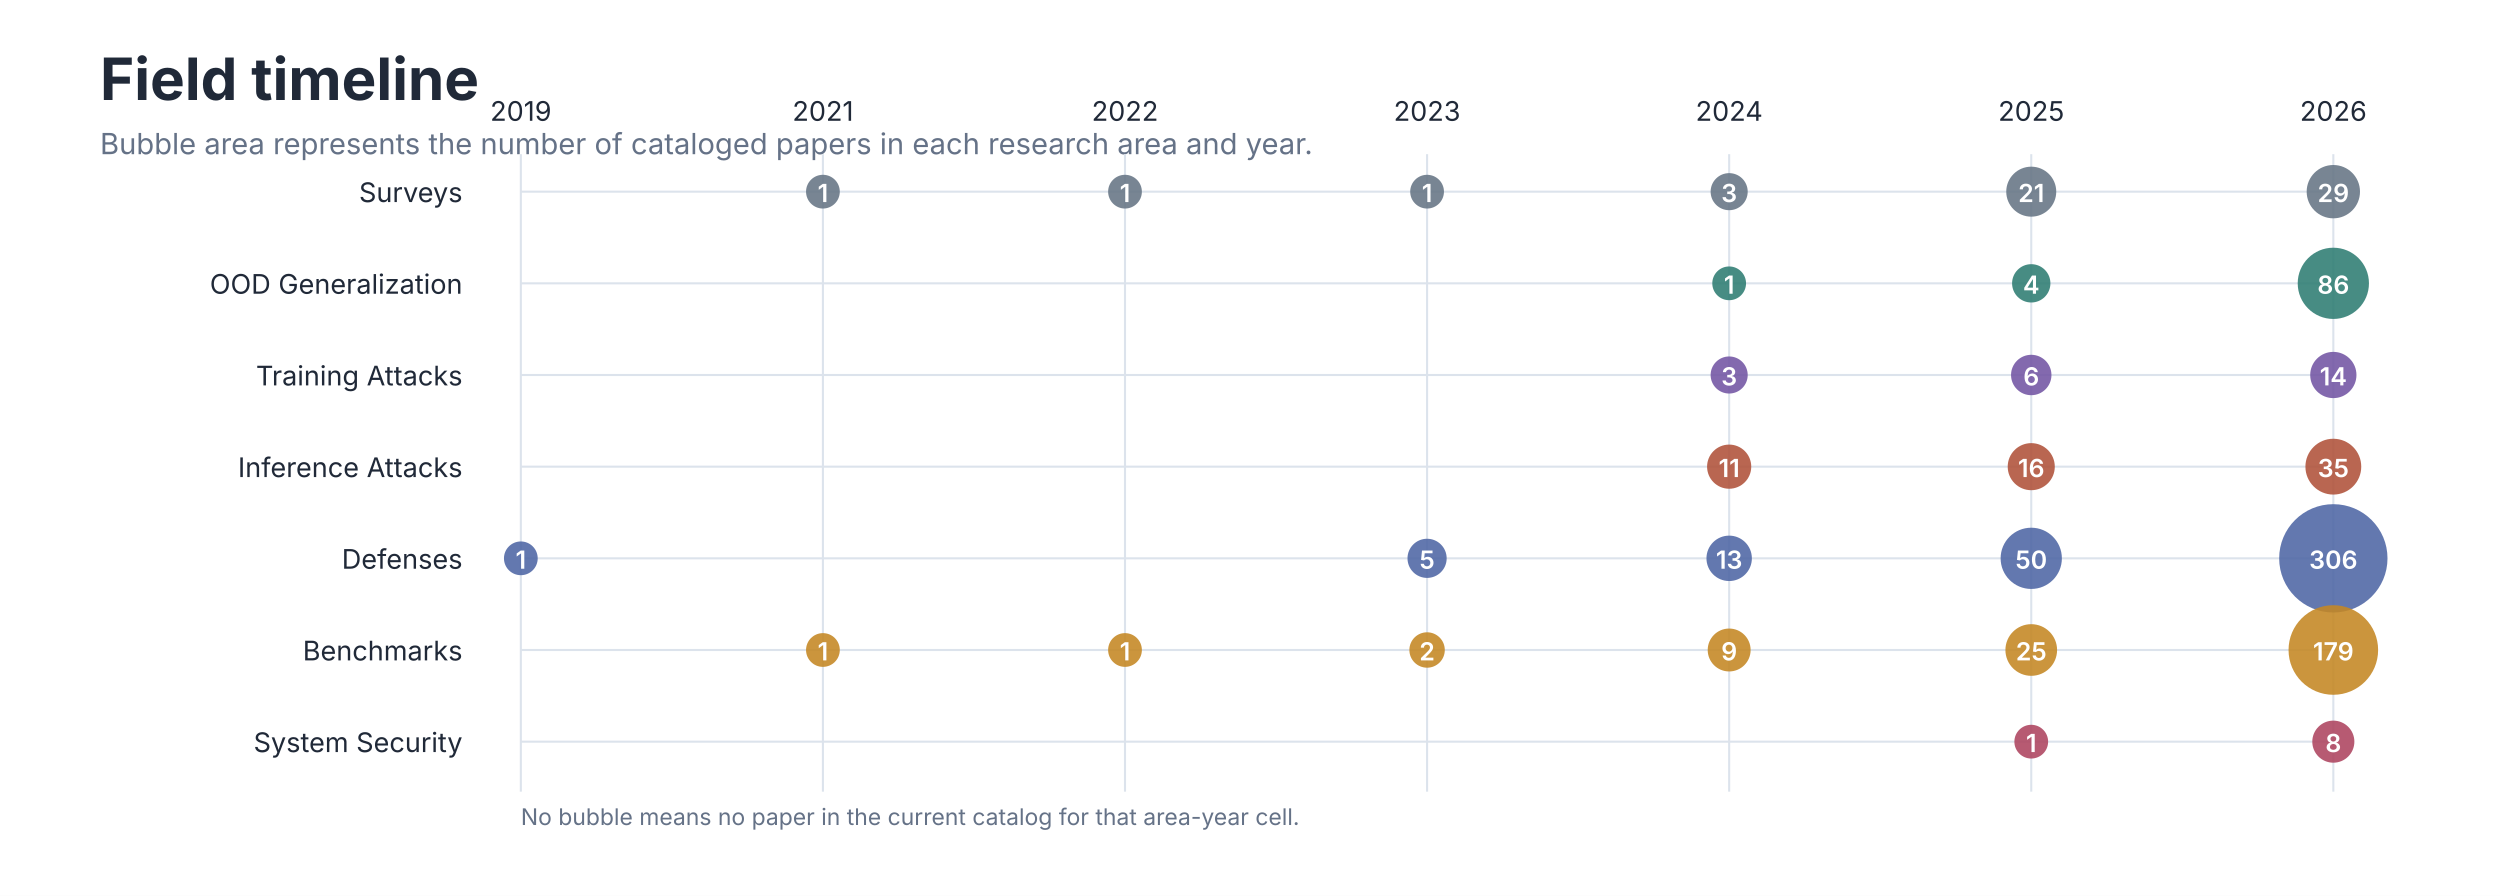
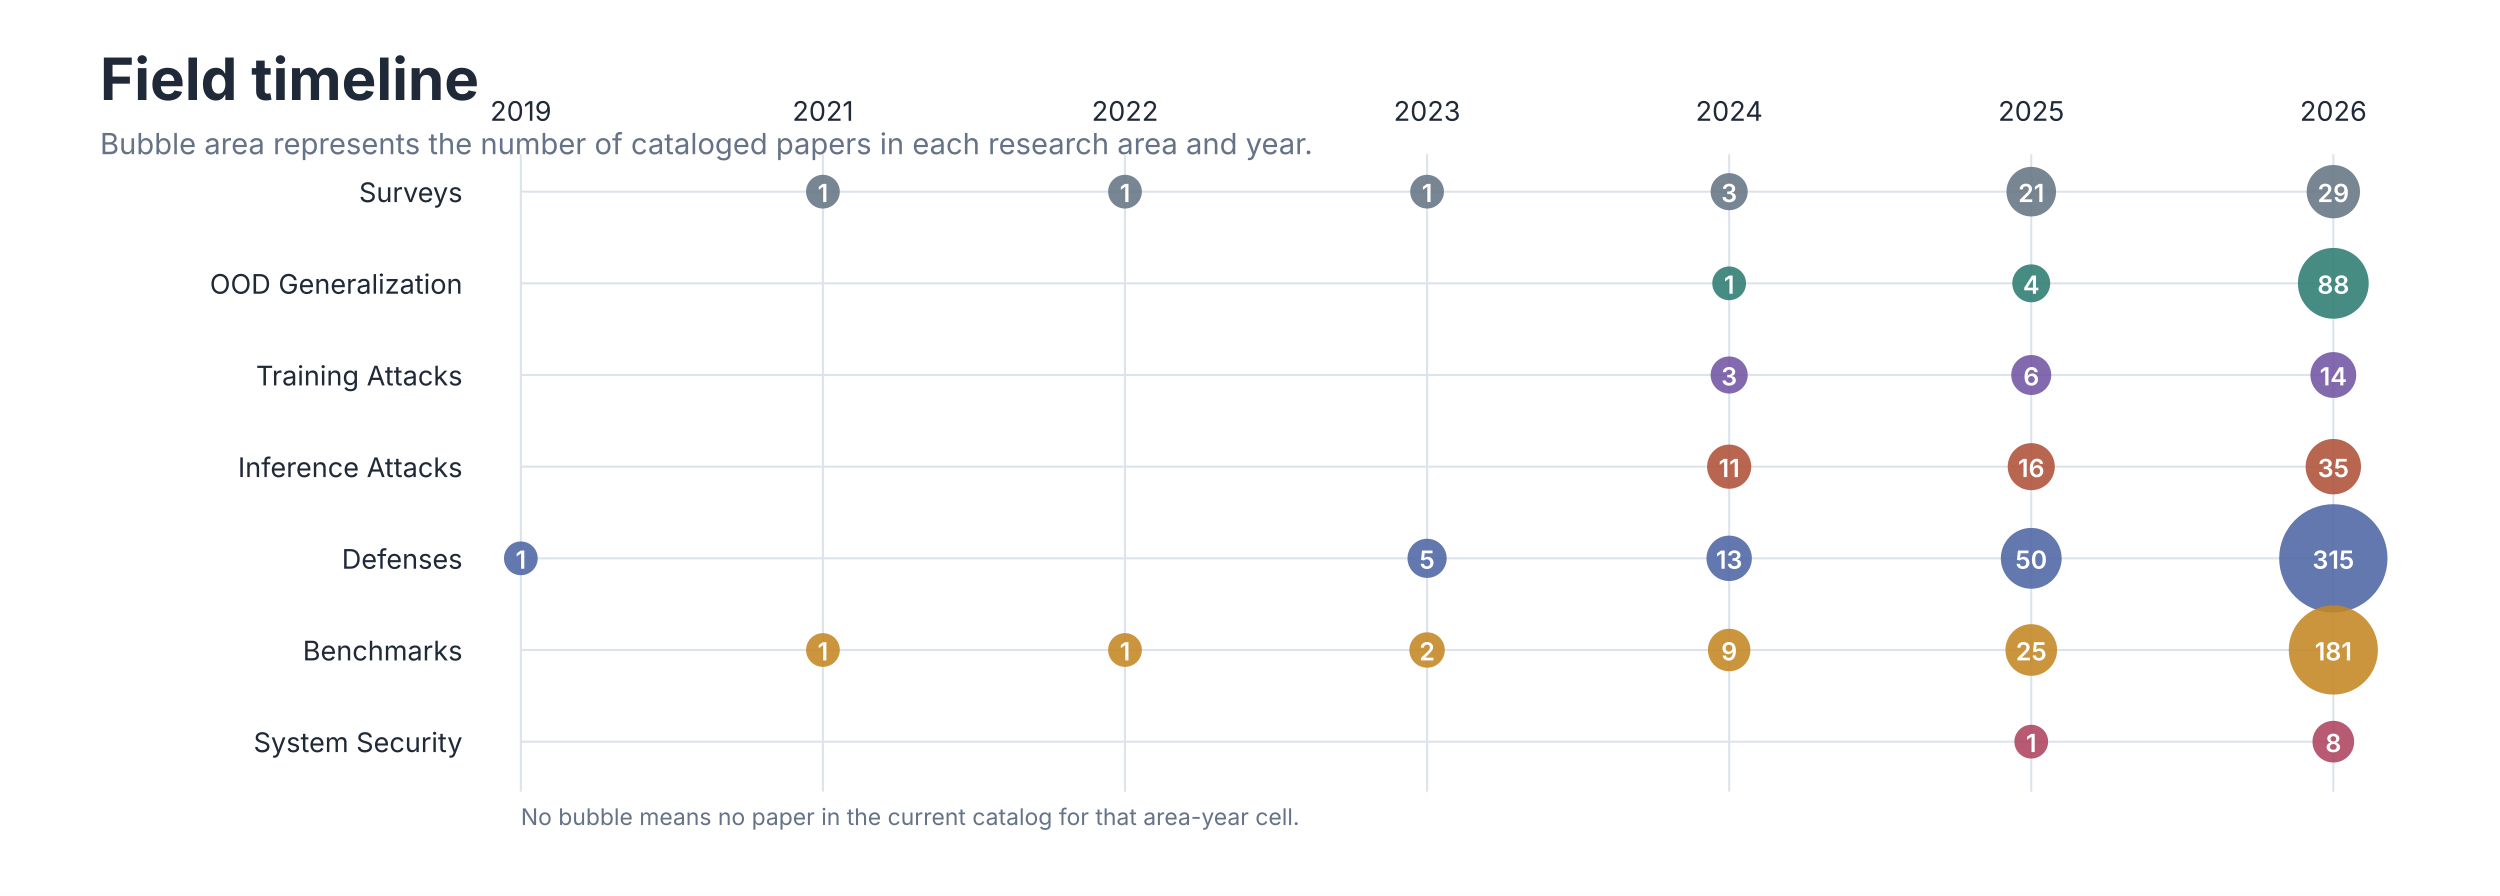
<svg xmlns="http://www.w3.org/2000/svg" role="img" aria-labelledby="title desc" viewBox="0 0 1200 430">
  <style>
text { font-family: -apple-system, BlinkMacSystemFont, 'Segoe UI', sans-serif; }
.title { font-size: 28px; font-weight: 650; fill: #202938; }
.subtitle { font-size: 14px; fill: #657287; }
.axis { font-size: 13px; fill: #657287; }
.label { font-size: 13px; fill: #202938; }
.small { font-size: 11px; fill: #657287; }
</style>
  <rect width="1200" height="430" fill="#FFFFFF" />
  <text class="title" x="48" y="48">Field timeline</text>
  <text class="subtitle" x="48" y="74">Bubble area represents the number of cataloged papers in each research area and year.</text>
  <line x1="250.0" y1="74" x2="250.0" y2="380" stroke="#DCE3EC" />
  <text class="label" x="250.0" y="58" text-anchor="middle">2019</text>
  <line x1="395.0" y1="74" x2="395.0" y2="380" stroke="#DCE3EC" />
  <text class="label" x="395.0" y="58" text-anchor="middle">2021</text>
  <line x1="540.0" y1="74" x2="540.0" y2="380" stroke="#DCE3EC" />
  <text class="label" x="540.0" y="58" text-anchor="middle">2022</text>
  <line x1="685.0" y1="74" x2="685.0" y2="380" stroke="#DCE3EC" />
  <text class="label" x="685.0" y="58" text-anchor="middle">2023</text>
  <line x1="830.0" y1="74" x2="830.0" y2="380" stroke="#DCE3EC" />
  <text class="label" x="830.0" y="58" text-anchor="middle">2024</text>
  <line x1="975.0" y1="74" x2="975.0" y2="380" stroke="#DCE3EC" />
  <text class="label" x="975.0" y="58" text-anchor="middle">2025</text>
  <line x1="1120.0" y1="74" x2="1120.0" y2="380" stroke="#DCE3EC" />
  <text class="label" x="1120.0" y="58" text-anchor="middle">2026</text>
  <text class="label" x="222" y="97" text-anchor="end">Surveys</text>
  <line x1="250" y1="92" x2="1120" y2="92" stroke="#DCE3EC" />
  <circle cx="395.0" cy="92" r="8.1" fill="#667585" fill-opacity="0.88" />
  <text x="395.0" y="97" text-anchor="middle" font-size="12" font-weight="600" fill="#FFFFFF">1</text>
  <circle cx="540.0" cy="92" r="8.1" fill="#667585" fill-opacity="0.88" />
  <text x="540.0" y="97" text-anchor="middle" font-size="12" font-weight="600" fill="#FFFFFF">1</text>
  <circle cx="685.0" cy="92" r="8.1" fill="#667585" fill-opacity="0.88" />
  <text x="685.0" y="97" text-anchor="middle" font-size="12" font-weight="600" fill="#FFFFFF">1</text>
  <circle cx="830.0" cy="92" r="8.9" fill="#667585" fill-opacity="0.88" />
  <text x="830.0" y="97" text-anchor="middle" font-size="12" font-weight="600" fill="#FFFFFF">3</text>
-   <circle cx="975.0" cy="92" r="12.0" fill="#667585" fill-opacity="0.88" />
+   <circle cx="975.0" cy="92" r="11.9" fill="#667585" fill-opacity="0.88" />
  <text x="975.0" y="97" text-anchor="middle" font-size="12" font-weight="600" fill="#FFFFFF">21</text>
  <circle cx="1120.0" cy="92" r="12.8" fill="#667585" fill-opacity="0.88" />
  <text x="1120.0" y="97" text-anchor="middle" font-size="12" font-weight="600" fill="#FFFFFF">29</text>
  <text class="label" x="222" y="141" text-anchor="end">OOD Generalization</text>
  <line x1="250" y1="136" x2="1120" y2="136" stroke="#DCE3EC" />
  <circle cx="830.0" cy="136" r="8.1" fill="#2F7D73" fill-opacity="0.88" />
  <text x="830.0" y="141" text-anchor="middle" font-size="12" font-weight="600" fill="#FFFFFF">1</text>
-   <circle cx="975.0" cy="136" r="9.2" fill="#2F7D73" fill-opacity="0.88" />
+   <circle cx="975.0" cy="136" r="9.1" fill="#2F7D73" fill-opacity="0.88" />
  <text x="975.0" y="141" text-anchor="middle" font-size="12" font-weight="600" fill="#FFFFFF">4</text>
-   <circle cx="1120.0" cy="136" r="17.1" fill="#2F7D73" fill-opacity="0.88" />
-   <text x="1120.0" y="141" text-anchor="middle" font-size="12" font-weight="600" fill="#FFFFFF">86</text>
+   <circle cx="1120.0" cy="136" r="17.0" fill="#2F7D73" fill-opacity="0.88" />
+   <text x="1120.0" y="141" text-anchor="middle" font-size="12" font-weight="600" fill="#FFFFFF">88</text>
  <text class="label" x="222" y="185" text-anchor="end">Training Attacks</text>
  <line x1="250" y1="180" x2="1120" y2="180" stroke="#DCE3EC" />
  <circle cx="830.0" cy="180" r="8.9" fill="#7356A3" fill-opacity="0.88" />
  <text x="830.0" y="185" text-anchor="middle" font-size="12" font-weight="600" fill="#FFFFFF">3</text>
-   <circle cx="975.0" cy="180" r="9.7" fill="#7356A3" fill-opacity="0.88" />
+   <circle cx="975.0" cy="180" r="9.6" fill="#7356A3" fill-opacity="0.88" />
  <text x="975.0" y="185" text-anchor="middle" font-size="12" font-weight="600" fill="#FFFFFF">6</text>
-   <circle cx="1120.0" cy="180" r="11.1" fill="#7356A3" fill-opacity="0.88" />
+   <circle cx="1120.0" cy="180" r="11.0" fill="#7356A3" fill-opacity="0.88" />
  <text x="1120.0" y="185" text-anchor="middle" font-size="12" font-weight="600" fill="#FFFFFF">14</text>
  <text class="label" x="222" y="229" text-anchor="end">Inference Attacks</text>
  <line x1="250" y1="224" x2="1120" y2="224" stroke="#DCE3EC" />
  <circle cx="830.0" cy="224" r="10.6" fill="#B0523A" fill-opacity="0.88" />
  <text x="830.0" y="229" text-anchor="middle" font-size="12" font-weight="600" fill="#FFFFFF">11</text>
  <circle cx="975.0" cy="224" r="11.3" fill="#B0523A" fill-opacity="0.88" />
  <text x="975.0" y="229" text-anchor="middle" font-size="12" font-weight="600" fill="#FFFFFF">16</text>
-   <circle cx="1120.0" cy="224" r="13.4" fill="#B0523A" fill-opacity="0.88" />
+   <circle cx="1120.0" cy="224" r="13.3" fill="#B0523A" fill-opacity="0.88" />
  <text x="1120.0" y="229" text-anchor="middle" font-size="12" font-weight="600" fill="#FFFFFF">35</text>
  <text class="label" x="222" y="273" text-anchor="end">Defenses</text>
  <line x1="250" y1="268" x2="1120" y2="268" stroke="#DCE3EC" />
  <circle cx="250.0" cy="268" r="8.1" fill="#4F67A5" fill-opacity="0.88" />
  <text x="250.0" y="273" text-anchor="middle" font-size="12" font-weight="600" fill="#FFFFFF">1</text>
  <circle cx="685.0" cy="268" r="9.4" fill="#4F67A5" fill-opacity="0.88" />
  <text x="685.0" y="273" text-anchor="middle" font-size="12" font-weight="600" fill="#FFFFFF">5</text>
  <circle cx="830.0" cy="268" r="10.9" fill="#4F67A5" fill-opacity="0.88" />
  <text x="830.0" y="273" text-anchor="middle" font-size="12" font-weight="600" fill="#FFFFFF">13</text>
-   <circle cx="975.0" cy="268" r="14.7" fill="#4F67A5" fill-opacity="0.88" />
+   <circle cx="975.0" cy="268" r="14.6" fill="#4F67A5" fill-opacity="0.88" />
  <text x="975.0" y="273" text-anchor="middle" font-size="12" font-weight="600" fill="#FFFFFF">50</text>
  <circle cx="1120.0" cy="268" r="26.0" fill="#4F67A5" fill-opacity="0.88" />
-   <text x="1120.0" y="273" text-anchor="middle" font-size="12" font-weight="600" fill="#FFFFFF">306</text>
+   <text x="1120.0" y="273" text-anchor="middle" font-size="12" font-weight="600" fill="#FFFFFF">315</text>
  <text class="label" x="222" y="317" text-anchor="end">Benchmarks</text>
  <line x1="250" y1="312" x2="1120" y2="312" stroke="#DCE3EC" />
  <circle cx="395.0" cy="312" r="8.1" fill="#C48724" fill-opacity="0.88" />
  <text x="395.0" y="317" text-anchor="middle" font-size="12" font-weight="600" fill="#FFFFFF">1</text>
  <circle cx="540.0" cy="312" r="8.1" fill="#C48724" fill-opacity="0.88" />
  <text x="540.0" y="317" text-anchor="middle" font-size="12" font-weight="600" fill="#FFFFFF">1</text>
  <circle cx="685.0" cy="312" r="8.5" fill="#C48724" fill-opacity="0.88" />
  <text x="685.0" y="317" text-anchor="middle" font-size="12" font-weight="600" fill="#FFFFFF">2</text>
-   <circle cx="830.0" cy="312" r="10.3" fill="#C48724" fill-opacity="0.88" />
+   <circle cx="830.0" cy="312" r="10.2" fill="#C48724" fill-opacity="0.88" />
  <text x="830.0" y="317" text-anchor="middle" font-size="12" font-weight="600" fill="#FFFFFF">9</text>
  <circle cx="975.0" cy="312" r="12.4" fill="#C48724" fill-opacity="0.88" />
  <text x="975.0" y="317" text-anchor="middle" font-size="12" font-weight="600" fill="#FFFFFF">25</text>
-   <circle cx="1120.0" cy="312" r="21.5" fill="#C48724" fill-opacity="0.88" />
-   <text x="1120.0" y="317" text-anchor="middle" font-size="12" font-weight="600" fill="#FFFFFF">179</text>
+   <circle cx="1120.0" cy="312" r="21.4" fill="#C48724" fill-opacity="0.88" />
+   <text x="1120.0" y="317" text-anchor="middle" font-size="12" font-weight="600" fill="#FFFFFF">181</text>
  <text class="label" x="222" y="361" text-anchor="end">System Security</text>
  <line x1="250" y1="356" x2="1120" y2="356" stroke="#DCE3EC" />
  <circle cx="975.0" cy="356" r="8.1" fill="#AE4560" fill-opacity="0.88" />
  <text x="975.0" y="361" text-anchor="middle" font-size="12" font-weight="600" fill="#FFFFFF">1</text>
-   <circle cx="1120.0" cy="356" r="10.1" fill="#AE4560" fill-opacity="0.88" />
+   <circle cx="1120.0" cy="356" r="10.0" fill="#AE4560" fill-opacity="0.88" />
  <text x="1120.0" y="361" text-anchor="middle" font-size="12" font-weight="600" fill="#FFFFFF">8</text>
  <text class="small" x="250" y="396">No bubble means no paper in the current catalog for that area-year cell.</text>
</svg>
